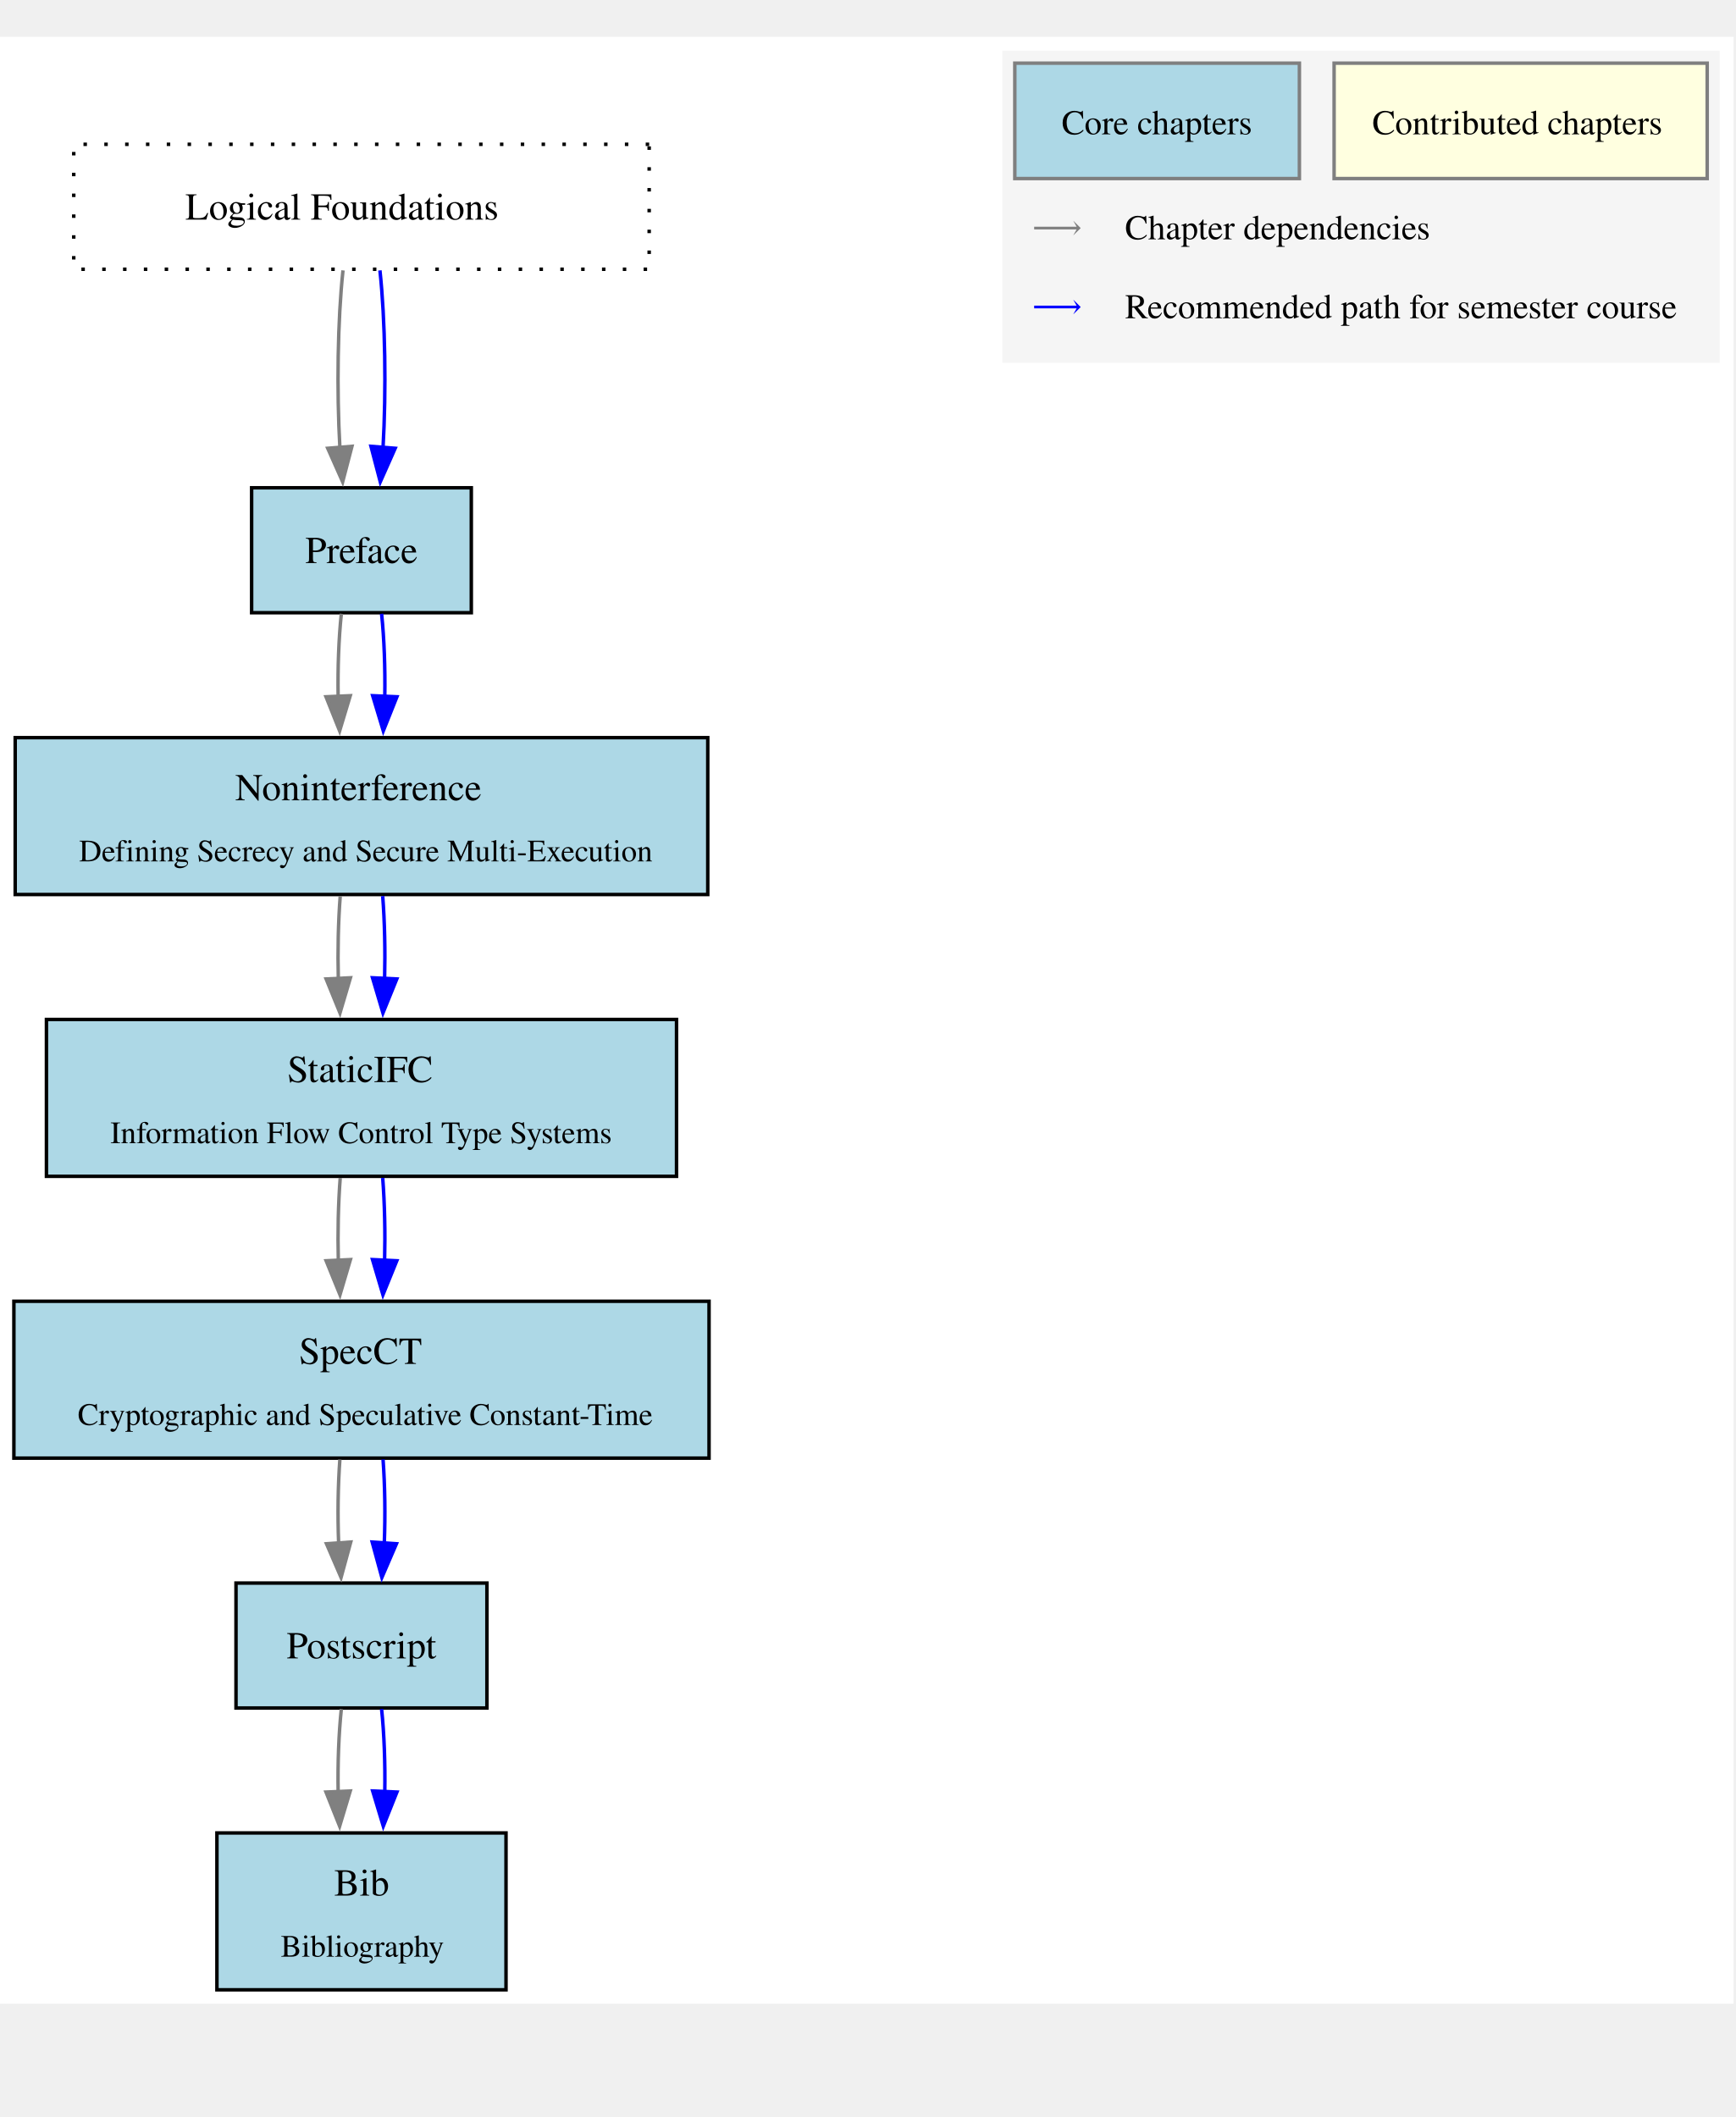
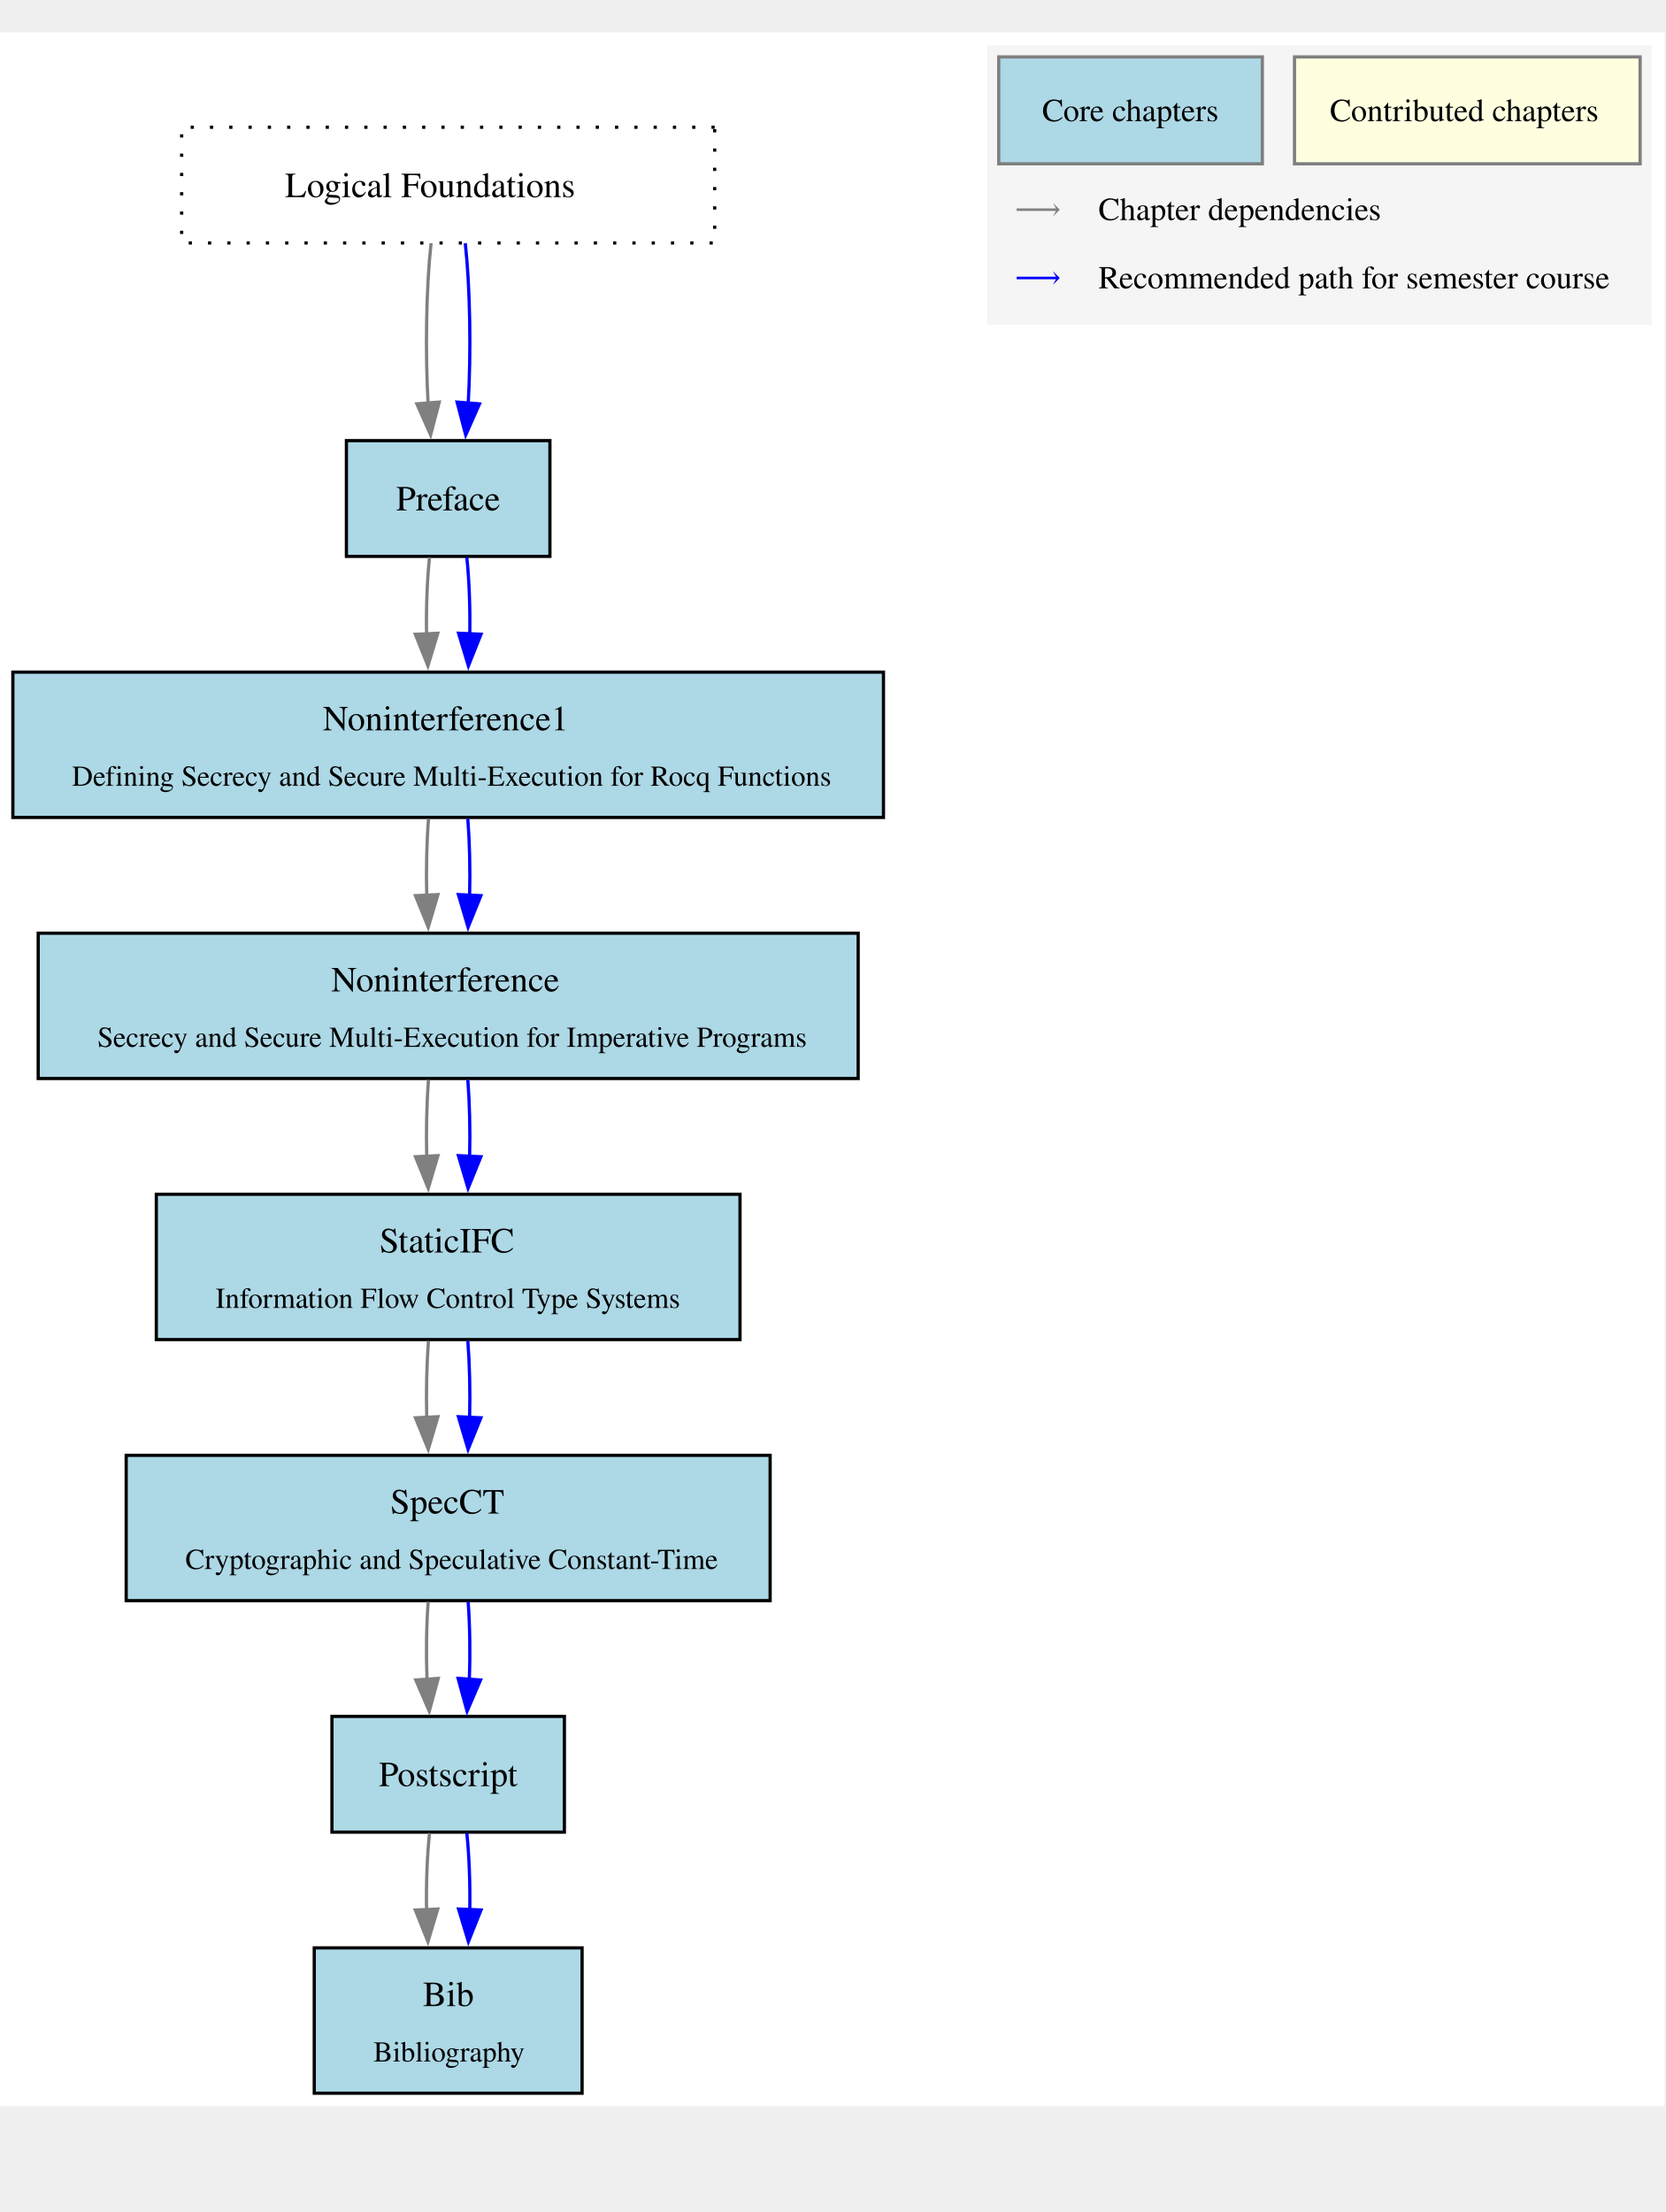
- <svg xmlns="http://www.w3.org/2000/svg" xmlns:xlink="http://www.w3.org/1999/xlink" width="500pt" height="610pt" viewBox="0.00 22.00 500.00 588.00">
-   <g id="graph0" class="graph deps" transform="scale(1 1) rotate(0) translate(4 584.35)">
-     <polygon fill="white" stroke="none" points="-4,4 -4,-562.75 495.5,-562.75 495.5,4 -4,4" />
+ <svg xmlns="http://www.w3.org/2000/svg" xmlns:xlink="http://www.w3.org/1999/xlink" width="518pt" height="688pt" viewBox="0.00 22.00 518.00 667.00">
+   <g id="graph0" class="graph deps" transform="scale(1 1) rotate(0) translate(4 662.55)">
+     <polygon fill="white" stroke="none" points="-4,4 -4,-640.95 513.75,-640.95 513.75,4 -4,4" />
    <g id="node1" class="node">
      <g id="a_node1">
        <a xlink:title="Go to chapter" target="_top">
-           <polygon fill="none" stroke="black" stroke-dasharray="1,5" points="183.05,-531.77 17.25,-531.77 17.25,-495.77 183.05,-495.77 183.05,-531.77" />
-           <text xml:space="preserve" text-anchor="start" x="35.65" y="-510.07" font-family="Times,serif" font-size="11.00">     Logical Foundations        </text>
+           <polygon fill="none" stroke="black" stroke-dasharray="1,5" points="218.3,-611.48 52.5,-611.48 52.5,-575.48 218.3,-575.48 218.3,-611.48" />
+           <text xml:space="preserve" text-anchor="start" x="70.9" y="-589.73" font-family="Times,serif" font-size="11.00">     Logical Foundations        </text>
        </a>
      </g>
    </g>
    <g id="node3" class="node">
      <g id="a_node3">
        <a xlink:href="Preface.html" xlink:title="Go to chapter" target="_top">
-           <polygon fill="lightblue" stroke="black" points="131.8,-432.8 68.5,-432.8 68.5,-396.8 131.8,-396.8 131.8,-432.8" />
-           <text xml:space="preserve" text-anchor="middle" x="100.15" y="-411.1" font-family="Times,serif" font-size="11.00">Preface</text>
+           <polygon fill="lightblue" stroke="black" points="167.05,-514 103.75,-514 103.75,-478 167.05,-478 167.05,-514" />
+           <text xml:space="preserve" text-anchor="middle" x="135.4" y="-492.3" font-family="Times,serif" font-size="11.00">Preface</text>
        </a>
      </g>
    </g>
    <g id="edge1" class="edge">
-       <path fill="none" stroke="gray" d="M94.83,-495.44C93.29,-481.23 92.99,-460.85 93.94,-444.25" />
-       <polygon fill="gray" stroke="gray" points="97.41,-444.75 94.73,-434.5 90.43,-444.18 97.41,-444.75" />
+       <path fill="none" stroke="gray" d="M130.08,-575.41C128.55,-561.51 128.25,-541.6 129.17,-525.32" />
+       <polygon fill="gray" stroke="gray" points="132.63,-526 129.94,-515.75 125.65,-525.44 132.63,-526" />
    </g>
-     <g id="edge7" class="edge">
-       <path fill="none" stroke="blue" d="M105.47,-495.44C107.01,-481.23 107.31,-460.85 106.36,-444.25" />
-       <polygon fill="blue" stroke="blue" points="109.87,-444.18 105.57,-434.5 102.89,-444.75 109.87,-444.18" />
+     <g id="edge8" class="edge">
+       <path fill="none" stroke="blue" d="M140.72,-575.41C142.25,-561.51 142.55,-541.6 141.63,-525.32" />
+       <polygon fill="blue" stroke="blue" points="145.15,-525.44 140.86,-515.75 138.17,-526 145.15,-525.44" />
    </g>
    <g id="node2" class="node">
      <g id="a_node2">
        <a xlink:title="Go to chapter" target="_top">
-           <polygon fill="WhiteSmoke" stroke="none" points="491.5,-558.75 284.8,-558.75 284.8,-468.8 491.5,-468.8 491.5,-558.75" />
-           <polygon fill="lightblue" stroke="none" points="288.4,-521.9 288.4,-555.15 370.4,-555.15 370.4,-521.9 288.4,-521.9" />
-           <polygon fill="none" stroke="#7f7f7f" points="288.4,-521.9 288.4,-555.15 370.4,-555.15 370.4,-521.9 288.4,-521.9" />
-           <text xml:space="preserve" text-anchor="start" x="299.4" y="-534.65" font-family="Times,serif" font-size="10.00"> Core chapters </text>
-           <polygon fill="lightyellow" stroke="none" points="380.4,-521.9 380.4,-555.15 487.9,-555.15 487.9,-521.9 380.4,-521.9" />
-           <polygon fill="none" stroke="#7f7f7f" points="380.4,-521.9 380.4,-555.15 487.9,-555.15 487.9,-521.9 380.4,-521.9" />
-           <text xml:space="preserve" text-anchor="start" x="391.4" y="-534.65" font-family="Times,serif" font-size="10.00">Contributed chapters</text>
-           <text xml:space="preserve" text-anchor="start" x="293.4" y="-504.4" font-family="Times,serif" font-size="10.00" fill="gray">⟶</text>
-           <text xml:space="preserve" text-anchor="start" x="307.65" y="-504.4" font-family="Times,serif" font-size="10.00">     Chapter dependencies</text>
-           <text xml:space="preserve" text-anchor="start" x="293.4" y="-481.65" font-family="Times,serif" font-size="10.00" fill="blue">⟶</text>
-           <text xml:space="preserve" text-anchor="start" x="307.65" y="-481.65" font-family="Times,serif" font-size="10.00">     Recommended path for semester course</text>
+           <polygon fill="WhiteSmoke" stroke="none" points="509.75,-636.95 303.05,-636.95 303.05,-550 509.75,-550 509.75,-636.95" />
+           <polygon fill="lightblue" stroke="none" points="306.65,-600.1 306.65,-633.35 388.65,-633.35 388.65,-600.1 306.65,-600.1" />
+           <polygon fill="none" stroke="#7f7f7f" points="306.65,-600.1 306.65,-633.35 388.65,-633.35 388.65,-600.1 306.65,-600.1" />
+           <text xml:space="preserve" text-anchor="start" x="317.65" y="-613.35" font-family="Times,serif" font-size="10.00"> Core chapters </text>
+           <polygon fill="lightyellow" stroke="none" points="398.65,-600.1 398.65,-633.35 506.15,-633.35 506.15,-600.1 398.65,-600.1" />
+           <polygon fill="none" stroke="#7f7f7f" points="398.65,-600.1 398.65,-633.35 506.15,-633.35 506.15,-600.1 398.65,-600.1" />
+           <text xml:space="preserve" text-anchor="start" x="409.65" y="-613.35" font-family="Times,serif" font-size="10.00">Contributed chapters</text>
+           <text xml:space="preserve" text-anchor="start" x="311.65" y="-582.6" font-family="Times,serif" font-size="10.00" fill="gray">⟶</text>
+           <text xml:space="preserve" text-anchor="start" x="325.15" y="-582.6" font-family="Times,serif" font-size="10.00">     Chapter dependencies</text>
+           <text xml:space="preserve" text-anchor="start" x="311.65" y="-561.35" font-family="Times,serif" font-size="10.00" fill="blue">⟶</text>
+           <text xml:space="preserve" text-anchor="start" x="325.15" y="-561.35" font-family="Times,serif" font-size="10.00">     Recommended path for semester course</text>
        </a>
      </g>
    </g>
    <g id="node6" class="node">
      <g id="a_node6">
-         <a xlink:href="Noninterference.html" xlink:title="Go to chapter" target="_top">
-           <polygon fill="lightblue" stroke="black" points="199.93,-360.8 0.38,-360.8 0.38,-315.6 199.93,-315.6 199.93,-360.8" />
-           <text xml:space="preserve" text-anchor="start" x="63.78" y="-342.75" font-family="Times,serif" font-size="11.00">Noninterference</text>
-           <text xml:space="preserve" text-anchor="start" x="18.78" y="-325.15" font-family="Times,serif" font-size="9.00">Defining Secrecy and Secure Multi-Execution</text>
+         <a xlink:href="Noninterference1.html" xlink:title="Go to chapter" target="_top">
+           <polygon fill="lightblue" stroke="black" points="270.8,-442 0,-442 0,-396.8 270.8,-396.8 270.8,-442" />
+           <text xml:space="preserve" text-anchor="start" x="96.4" y="-423.9" font-family="Times,serif" font-size="11.00">Noninterference1</text>
+           <text xml:space="preserve" text-anchor="start" x="18.4" y="-406.65" font-family="Times,serif" font-size="9.00">Defining Secrecy and Secure Multi-Execution for Rocq Functions</text>
        </a>
      </g>
    </g>
    <g id="edge2" class="edge">
-       <path fill="none" stroke="gray" d="M94.35,-396.5C93.6,-389.36 93.29,-380.83 93.43,-372.57" />
-       <polygon fill="gray" stroke="gray" points="96.92,-372.89 93.86,-362.74 89.93,-372.58 96.92,-372.89" />
+       <path fill="none" stroke="gray" d="M129.6,-477.7C128.85,-470.56 128.54,-462.03 128.68,-453.77" />
+       <polygon fill="gray" stroke="gray" points="132.17,-454.09 129.11,-443.94 125.18,-453.78 132.17,-454.09" />
    </g>
-     <g id="edge8" class="edge">
-       <path fill="none" stroke="blue" d="M105.95,-396.5C106.7,-389.36 107.01,-380.83 106.87,-372.57" />
-       <polygon fill="blue" stroke="blue" points="110.37,-372.58 106.44,-362.74 103.38,-372.89 110.37,-372.58" />
+     <g id="edge9" class="edge">
+       <path fill="none" stroke="blue" d="M141.2,-477.7C141.95,-470.56 142.26,-462.03 142.12,-453.77" />
+       <polygon fill="blue" stroke="blue" points="145.62,-453.78 141.69,-443.94 138.63,-454.09 145.62,-453.78" />
    </g>
    <g id="node4" class="node">
      <g id="a_node4">
        <a xlink:href="Postscript.html" xlink:title="Go to chapter" target="_top">
-           <polygon fill="lightblue" stroke="black" points="136.3,-117.2 64,-117.2 64,-81.2 136.3,-81.2 136.3,-117.2" />
-           <text xml:space="preserve" text-anchor="middle" x="100.15" y="-95.5" font-family="Times,serif" font-size="11.00">Postscript</text>
+           <polygon fill="lightblue" stroke="black" points="171.55,-117.2 99.25,-117.2 99.25,-81.2 171.55,-81.2 171.55,-117.2" />
+           <text xml:space="preserve" text-anchor="middle" x="135.4" y="-95.5" font-family="Times,serif" font-size="11.00">Postscript</text>
        </a>
      </g>
    </g>
    <g id="node5" class="node">
      <g id="a_node5">
        <a xlink:href="Bib.html" xlink:title="Go to chapter" target="_top">
-           <polygon fill="lightblue" stroke="black" points="141.8,-45.2 58.5,-45.2 58.5,0 141.8,0 141.8,-45.2" />
-           <text xml:space="preserve" text-anchor="start" x="92.28" y="-27.15" font-family="Times,serif" font-size="11.00">Bib</text>
-           <text xml:space="preserve" text-anchor="start" x="76.9" y="-9.55" font-family="Times,serif" font-size="9.00">Bibliography</text>
+           <polygon fill="lightblue" stroke="black" points="177.05,-45.2 93.75,-45.2 93.75,0 177.05,0 177.05,-45.2" />
+           <text xml:space="preserve" text-anchor="start" x="127.53" y="-27.1" font-family="Times,serif" font-size="11.00">Bib</text>
+           <text xml:space="preserve" text-anchor="start" x="112.15" y="-9.85" font-family="Times,serif" font-size="9.00">Bibliography</text>
        </a>
      </g>
    </g>
-     <g id="edge6" class="edge">
-       <path fill="none" stroke="gray" d="M94.35,-80.9C93.6,-73.76 93.29,-65.23 93.43,-56.97" />
-       <polygon fill="gray" stroke="gray" points="96.92,-57.29 93.86,-47.14 89.93,-56.98 96.92,-57.29" />
+     <g id="edge7" class="edge">
+       <path fill="none" stroke="gray" d="M129.6,-80.9C128.85,-73.76 128.54,-65.23 128.68,-56.97" />
+       <polygon fill="gray" stroke="gray" points="132.17,-57.29 129.11,-47.14 125.18,-56.98 132.17,-57.29" />
    </g>
-     <g id="edge12" class="edge">
-       <path fill="none" stroke="blue" d="M105.95,-80.9C106.7,-73.76 107.01,-65.23 106.87,-56.97" />
-       <polygon fill="blue" stroke="blue" points="110.37,-56.98 106.44,-47.14 103.38,-57.29 110.37,-56.98" />
+     <g id="edge14" class="edge">
+       <path fill="none" stroke="blue" d="M141.2,-80.9C141.95,-73.76 142.26,-65.23 142.12,-56.97" />
+       <polygon fill="blue" stroke="blue" points="145.62,-56.98 141.69,-47.14 138.63,-57.29 145.62,-56.98" />
    </g>
    <g id="node7" class="node">
      <g id="a_node7">
-         <a xlink:href="StaticIFC.html" xlink:title="Go to chapter" target="_top">
-           <polygon fill="lightblue" stroke="black" points="190.93,-279.6 9.38,-279.6 9.38,-234.4 190.93,-234.4 190.93,-279.6" />
-           <text xml:space="preserve" text-anchor="start" x="78.78" y="-261.55" font-family="Times,serif" font-size="11.00">StaticIFC</text>
-           <text xml:space="preserve" text-anchor="start" x="27.78" y="-243.95" font-family="Times,serif" font-size="9.00">Information Flow Control Type Systems</text>
+         <a xlink:href="Noninterference.html" xlink:title="Go to chapter" target="_top">
+           <polygon fill="lightblue" stroke="black" points="262.93,-360.8 7.88,-360.8 7.88,-315.6 262.93,-315.6 262.93,-360.8" />
+           <text xml:space="preserve" text-anchor="start" x="99.03" y="-342.7" font-family="Times,serif" font-size="11.00">Noninterference</text>
+           <text xml:space="preserve" text-anchor="start" x="26.28" y="-325.45" font-family="Times,serif" font-size="9.00">Secrecy and Secure Multi-Execution for Imperative Programs</text>
        </a>
      </g>
    </g>
    <g id="edge3" class="edge">
-       <path fill="none" stroke="gray" d="M94.03,-315.14C93.46,-307.76 93.28,-299.36 93.48,-291.31" />
-       <polygon fill="gray" stroke="gray" points="96.97,-291.61 93.96,-281.46 89.97,-291.27 96.97,-291.61" />
+       <path fill="none" stroke="gray" d="M129.28,-396.34C128.71,-388.96 128.53,-380.56 128.73,-372.51" />
+       <polygon fill="gray" stroke="gray" points="132.22,-372.81 129.21,-362.66 125.22,-372.47 132.22,-372.81" />
    </g>
-     <g id="edge9" class="edge">
-       <path fill="none" stroke="blue" d="M106.27,-315.14C106.84,-307.76 107.02,-299.36 106.82,-291.31" />
-       <polygon fill="blue" stroke="blue" points="110.33,-291.27 106.34,-281.46 103.33,-291.61 110.33,-291.27" />
+     <g id="edge10" class="edge">
+       <path fill="none" stroke="blue" d="M141.52,-396.34C142.09,-388.96 142.27,-380.56 142.07,-372.51" />
+       <polygon fill="blue" stroke="blue" points="145.58,-372.47 141.59,-362.66 138.58,-372.81 145.58,-372.47" />
    </g>
    <g id="node8" class="node">
      <g id="a_node8">
-         <a xlink:href="SpecCT.html" xlink:title="Go to chapter" target="_top">
-           <polygon fill="lightblue" stroke="black" points="200.3,-198.4 0,-198.4 0,-153.2 200.3,-153.2 200.3,-198.4" />
-           <text xml:space="preserve" text-anchor="start" x="82.15" y="-180.35" font-family="Times,serif" font-size="11.00">SpecCT</text>
-           <text xml:space="preserve" text-anchor="start" x="18.4" y="-162.75" font-family="Times,serif" font-size="9.00">Cryptographic and Speculative Constant-Time</text>
+         <a xlink:href="StaticIFC.html" xlink:title="Go to chapter" target="_top">
+           <polygon fill="lightblue" stroke="black" points="226.18,-279.6 44.62,-279.6 44.62,-234.4 226.18,-234.4 226.18,-279.6" />
+           <text xml:space="preserve" text-anchor="start" x="114.03" y="-261.5" font-family="Times,serif" font-size="11.00">StaticIFC</text>
+           <text xml:space="preserve" text-anchor="start" x="63.03" y="-244.25" font-family="Times,serif" font-size="9.00">Information Flow Control Type Systems</text>
        </a>
      </g>
    </g>
    <g id="edge4" class="edge">
-       <path fill="none" stroke="gray" d="M94.03,-233.94C93.46,-226.56 93.28,-218.16 93.48,-210.11" />
-       <polygon fill="gray" stroke="gray" points="96.97,-210.41 93.96,-200.26 89.97,-210.07 96.97,-210.41" />
+       <path fill="none" stroke="gray" d="M129.28,-315.14C128.71,-307.76 128.53,-299.36 128.73,-291.31" />
+       <polygon fill="gray" stroke="gray" points="132.22,-291.61 129.21,-281.46 125.22,-291.27 132.22,-291.61" />
    </g>
-     <g id="edge10" class="edge">
-       <path fill="none" stroke="blue" d="M106.27,-233.94C106.84,-226.56 107.02,-218.16 106.82,-210.11" />
-       <polygon fill="blue" stroke="blue" points="110.33,-210.07 106.34,-200.26 103.33,-210.41 110.33,-210.07" />
+     <g id="edge11" class="edge">
+       <path fill="none" stroke="blue" d="M141.52,-315.14C142.09,-307.76 142.27,-299.36 142.07,-291.31" />
+       <polygon fill="blue" stroke="blue" points="145.58,-291.27 141.59,-281.46 138.58,-291.61 145.58,-291.27" />
+     </g>
+     <g id="node9" class="node">
+       <g id="a_node9">
+         <a xlink:href="SpecCT.html" xlink:title="Go to chapter" target="_top">
+           <polygon fill="lightblue" stroke="black" points="235.55,-198.4 35.25,-198.4 35.25,-153.2 235.55,-153.2 235.55,-198.4" />
+           <text xml:space="preserve" text-anchor="start" x="117.4" y="-180.3" font-family="Times,serif" font-size="11.00">SpecCT</text>
+           <text xml:space="preserve" text-anchor="start" x="53.65" y="-163.05" font-family="Times,serif" font-size="9.00">Cryptographic and Speculative Constant-Time</text>
+         </a>
+       </g>
    </g>
    <g id="edge5" class="edge">
-       <path fill="none" stroke="gray" d="M93.93,-152.82C93.38,-145.29 93.26,-136.74 93.57,-128.76" />
-       <polygon fill="gray" stroke="gray" points="97.06,-129.02 94.27,-118.8 90.07,-128.53 97.06,-129.02" />
+       <path fill="none" stroke="gray" d="M129.28,-233.94C128.71,-226.56 128.53,-218.16 128.73,-210.11" />
+       <polygon fill="gray" stroke="gray" points="132.22,-210.41 129.21,-200.26 125.22,-210.07 132.22,-210.41" />
    </g>
-     <g id="edge11" class="edge">
-       <path fill="none" stroke="blue" d="M106.37,-152.82C106.92,-145.29 107.04,-136.74 106.73,-128.76" />
-       <polygon fill="blue" stroke="blue" points="110.23,-128.53 106.03,-118.8 103.24,-129.02 110.23,-128.53" />
+     <g id="edge12" class="edge">
+       <path fill="none" stroke="blue" d="M141.52,-233.94C142.09,-226.56 142.27,-218.16 142.07,-210.11" />
+       <polygon fill="blue" stroke="blue" points="145.58,-210.07 141.59,-200.26 138.58,-210.41 145.58,-210.07" />
+     </g>
+     <g id="edge6" class="edge">
+       <path fill="none" stroke="gray" d="M129.18,-152.82C128.63,-145.29 128.51,-136.74 128.82,-128.76" />
+       <polygon fill="gray" stroke="gray" points="132.31,-129.02 129.52,-118.8 125.32,-128.53 132.31,-129.02" />
+     </g>
+     <g id="edge13" class="edge">
+       <path fill="none" stroke="blue" d="M141.62,-152.82C142.17,-145.29 142.29,-136.74 141.98,-128.76" />
+       <polygon fill="blue" stroke="blue" points="145.48,-128.53 141.28,-118.8 138.49,-129.02 145.48,-128.53" />
    </g>
  </g>
</svg>
